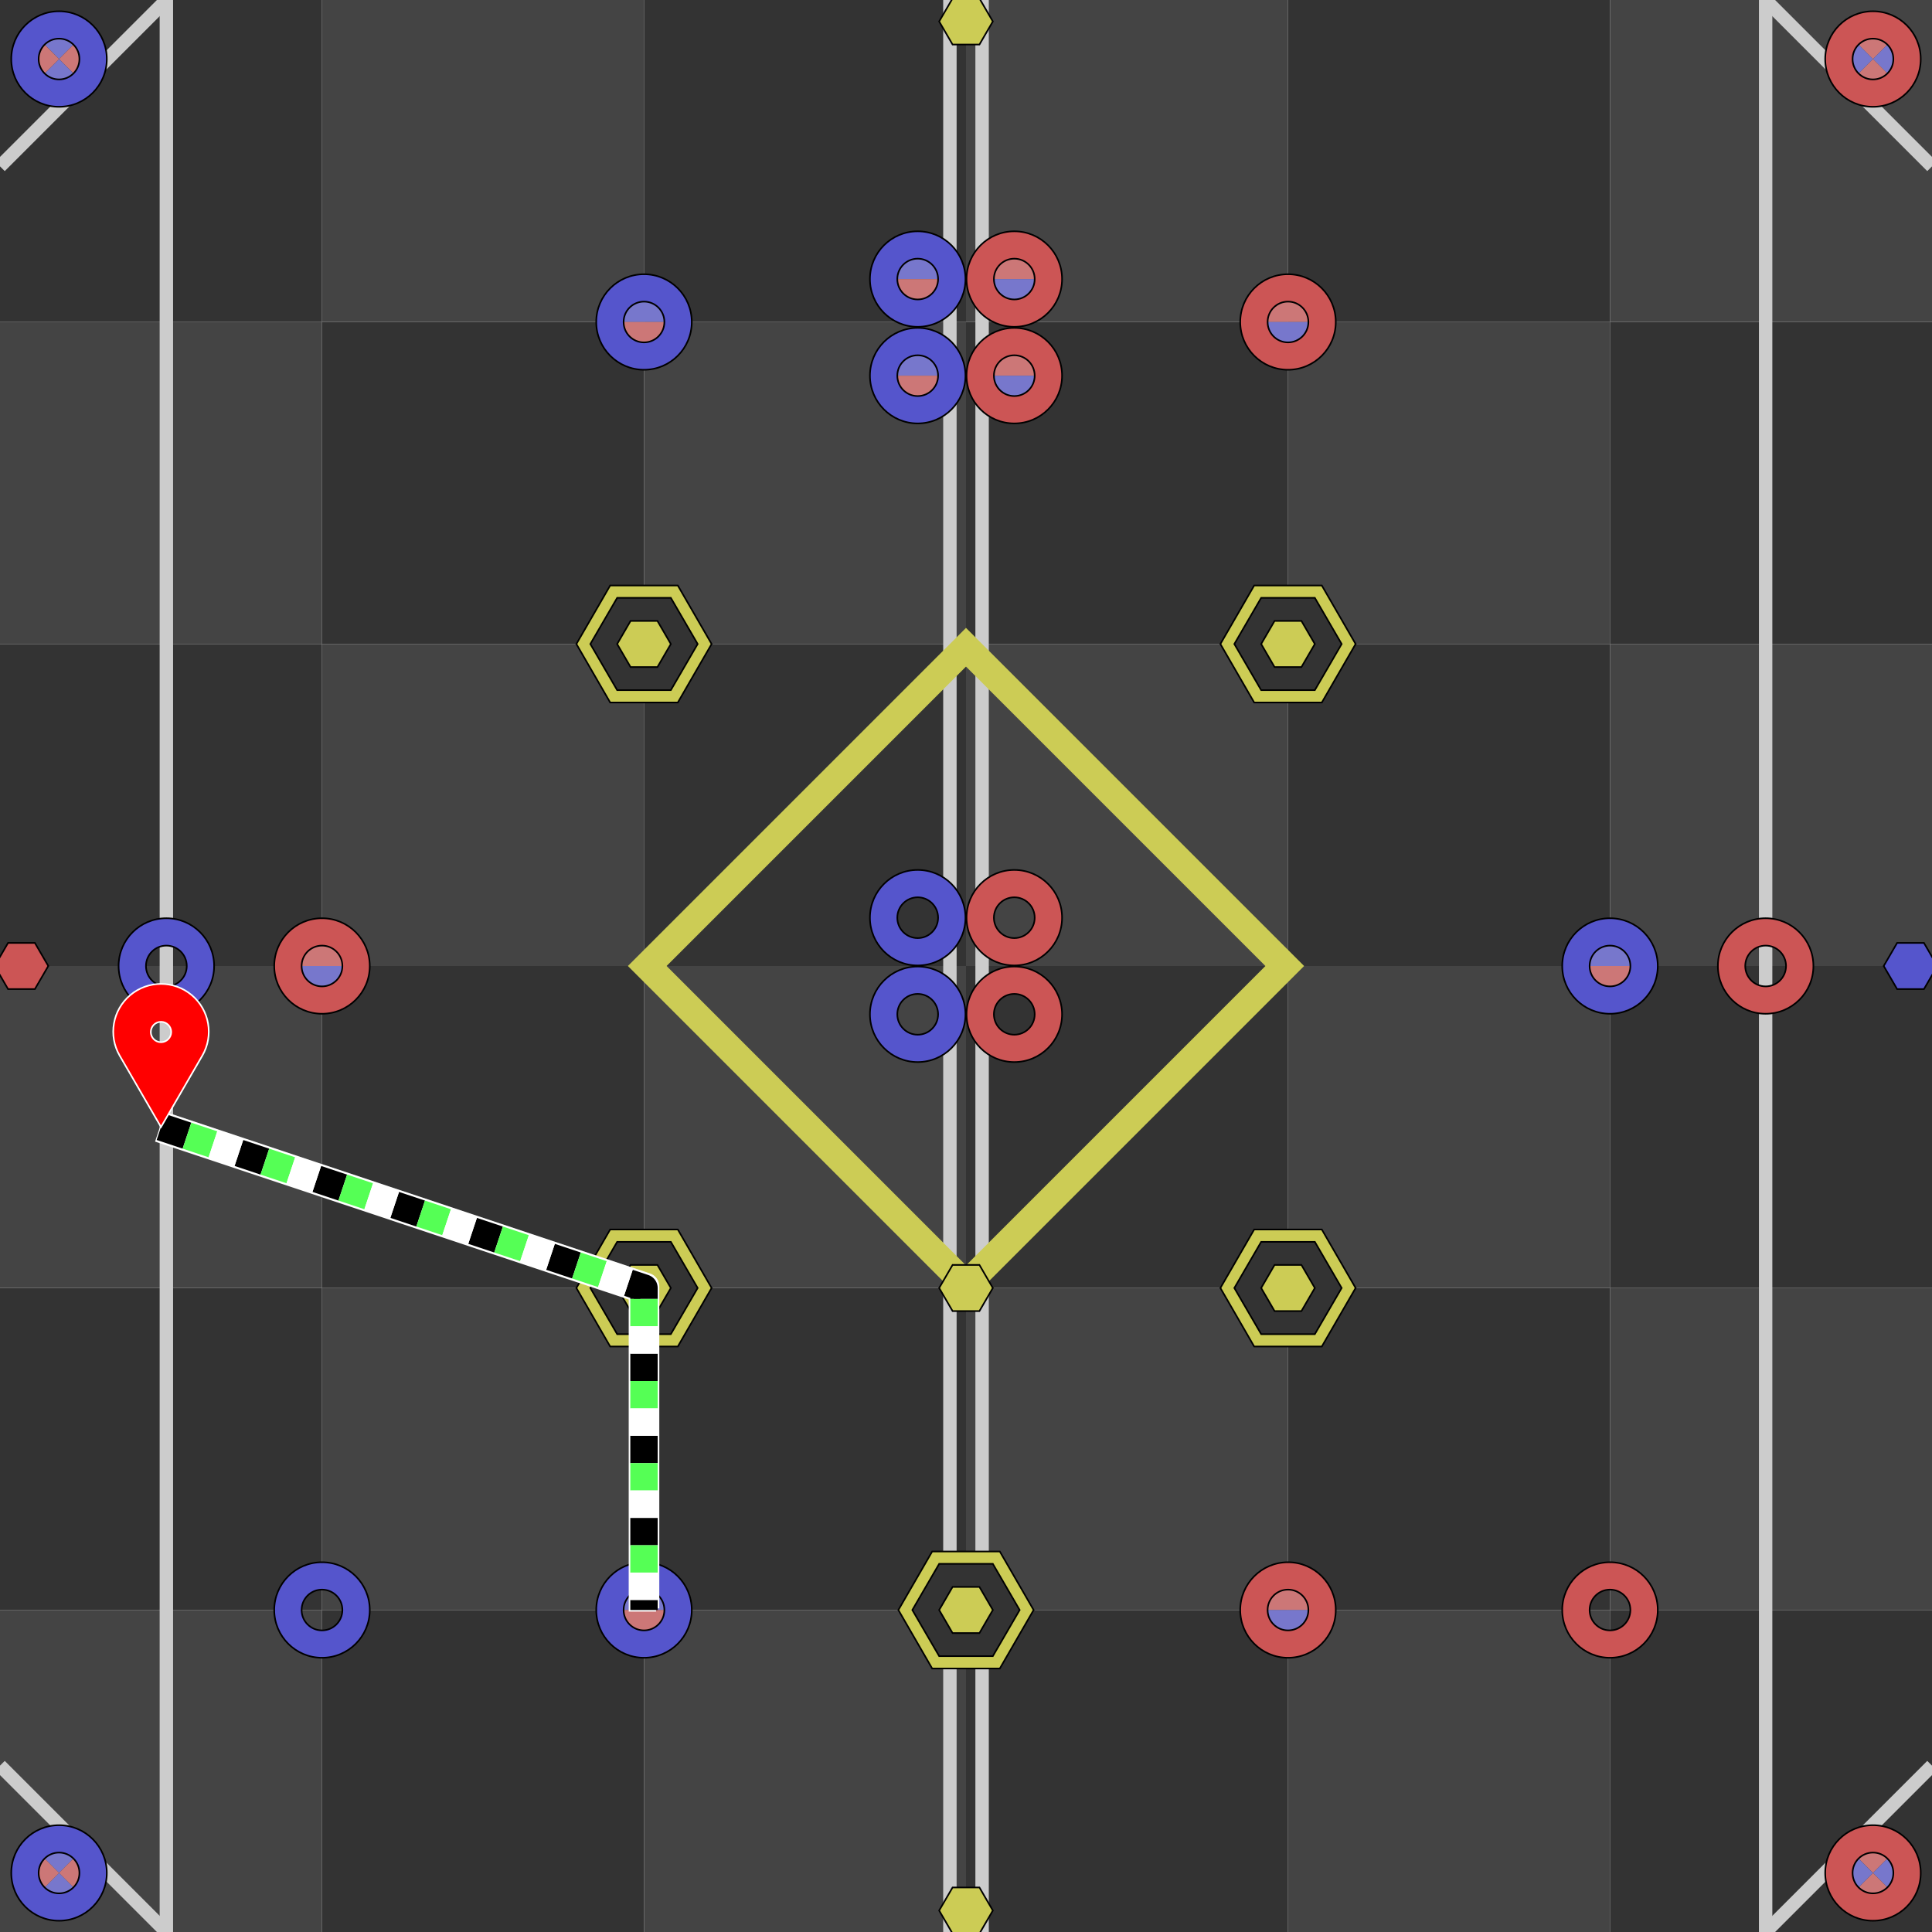
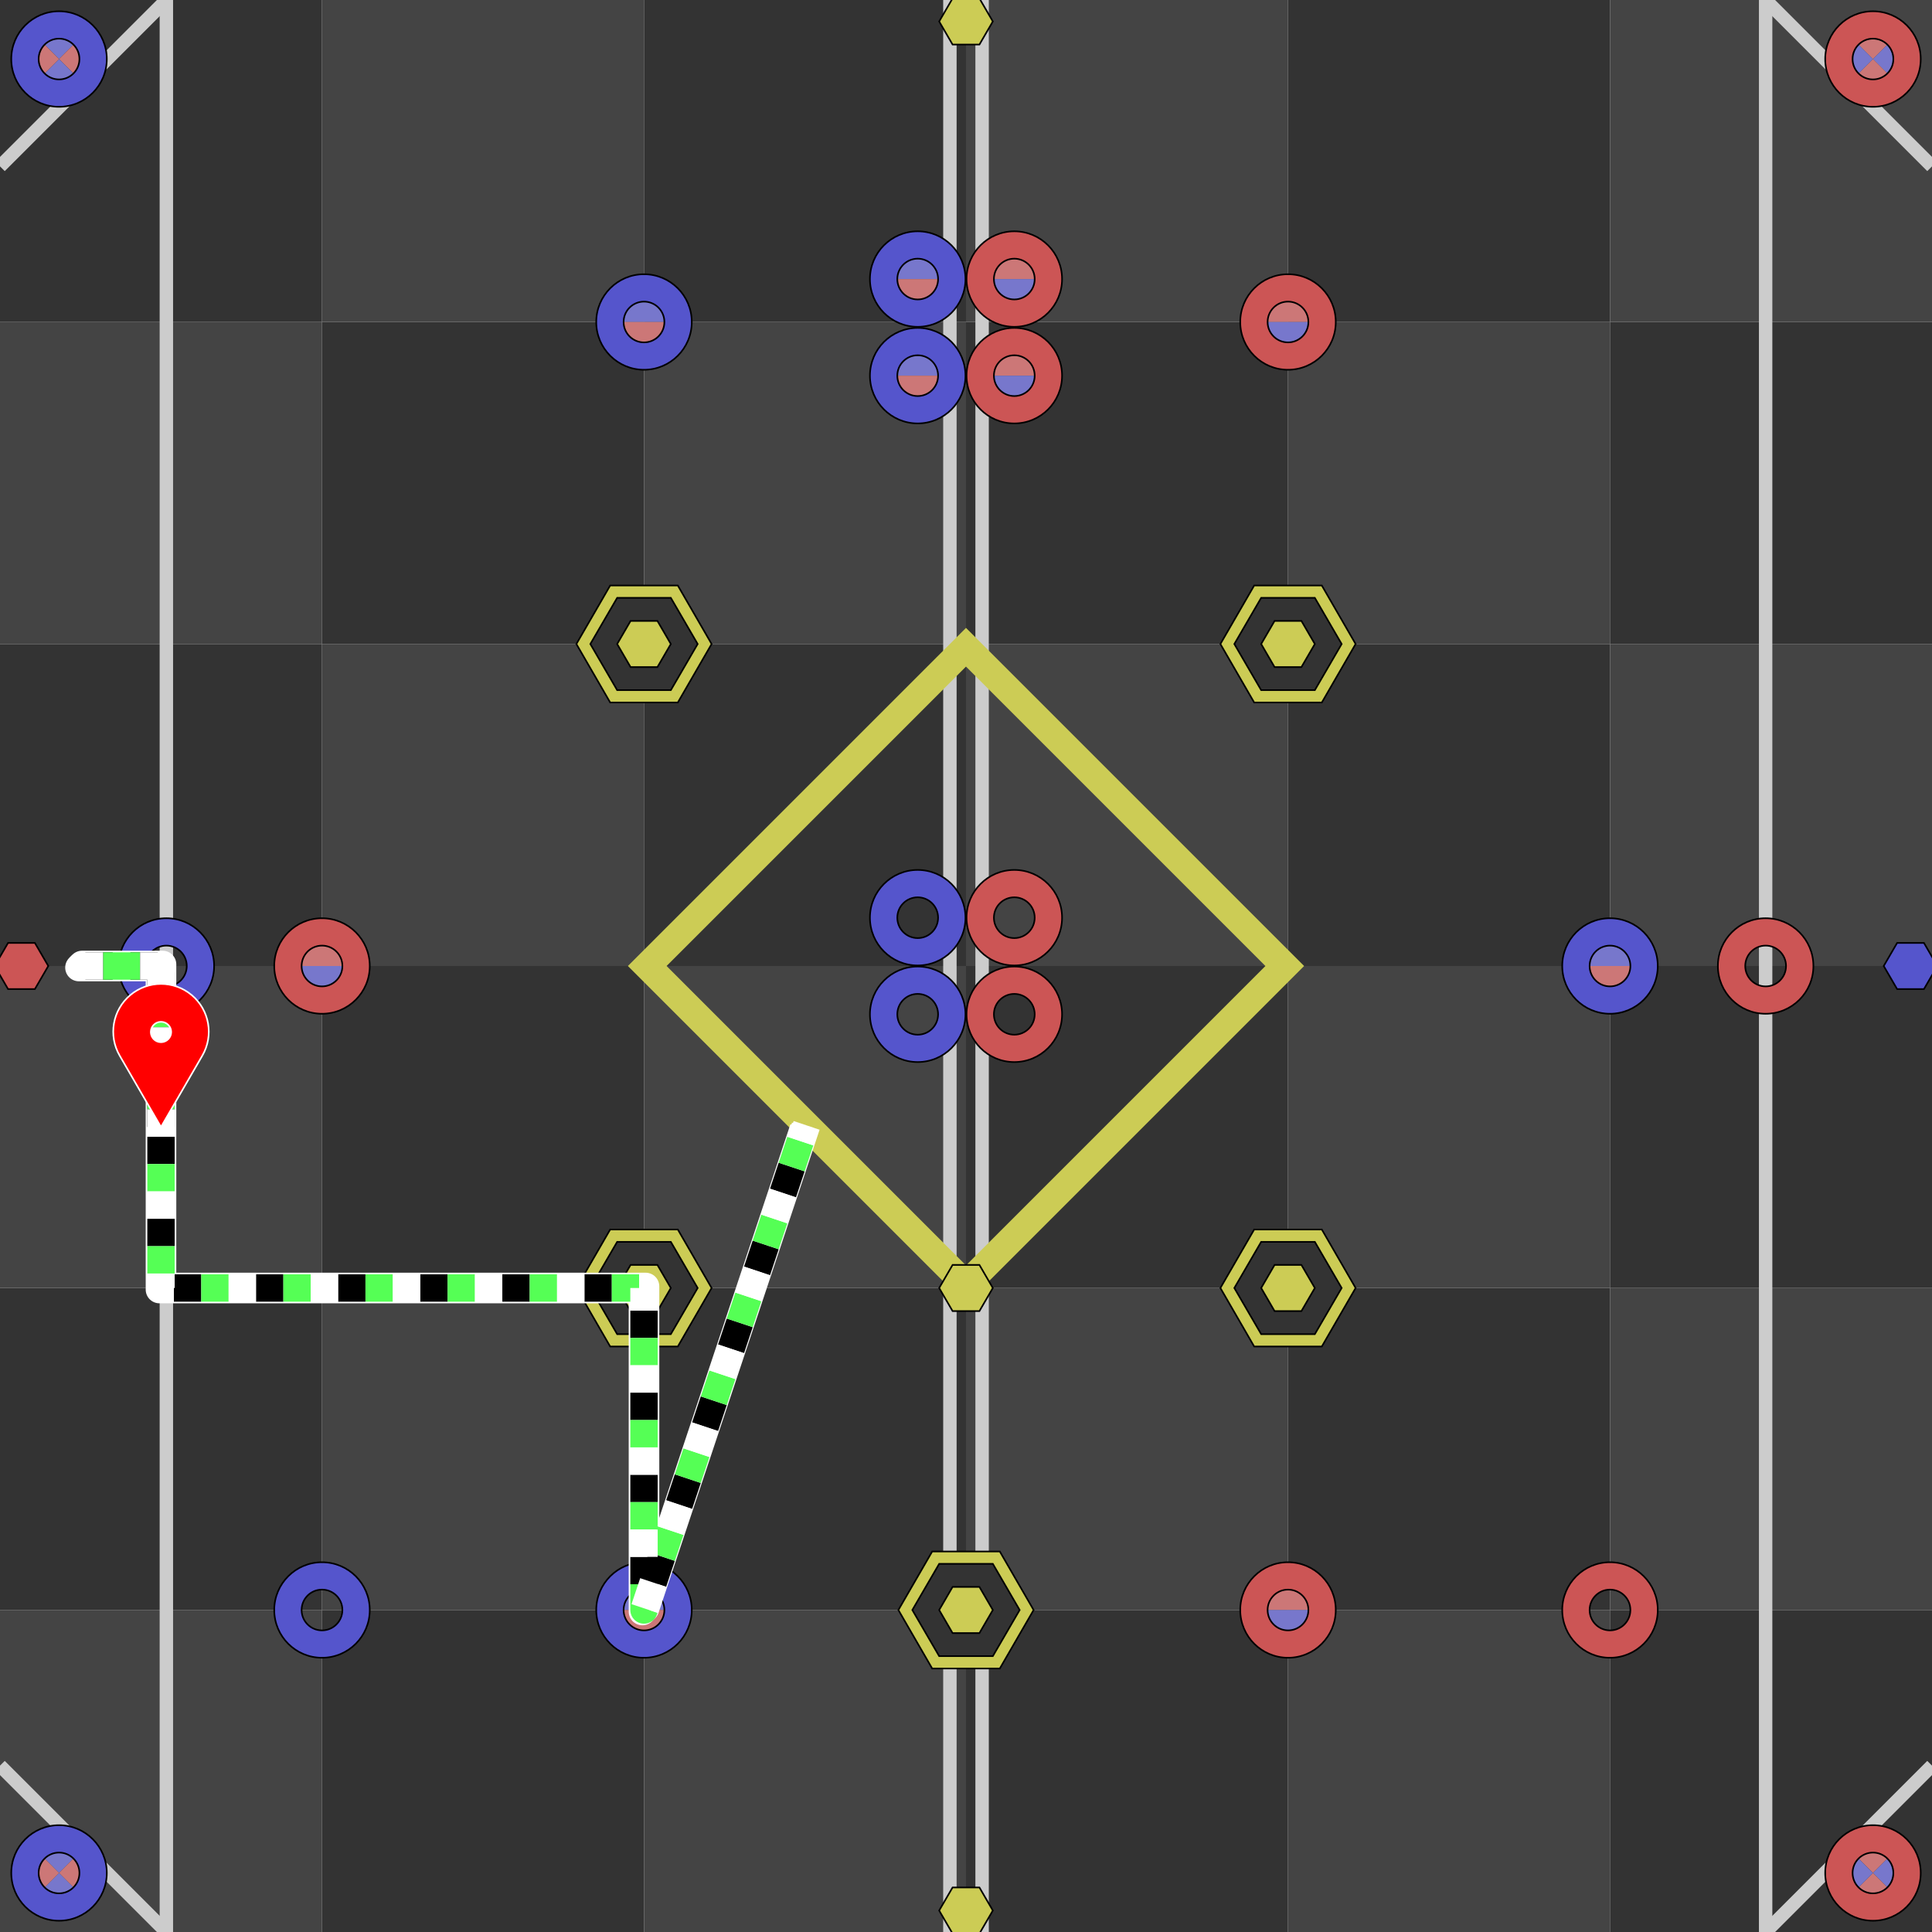
<svg xmlns="http://www.w3.org/2000/svg" version="1.1" width="600" height="600" viewBox="-1800 -1800 3600 3600">
  <g transform="scale(1, -1)">
    <rect x="-1800" y="-1800" width="600" height="600" fill="#444444" />
    <rect x="-1800" y="-1200" width="600" height="600" fill="#333333" />
    <rect x="-1800" y="-600" width="600" height="600" fill="#444444" />
    <rect x="-1800" y="0" width="600" height="600" fill="#333333" />
    <rect x="-1800" y="600" width="600" height="600" fill="#444444" />
    <rect x="-1800" y="1200" width="600" height="600" fill="#333333" />
    <rect x="-1200" y="-1800" width="600" height="600" fill="#333333" />
    <rect x="-1200" y="-1200" width="600" height="600" fill="#444444" />
    <rect x="-1200" y="-600" width="600" height="600" fill="#333333" />
    <rect x="-1200" y="0" width="600" height="600" fill="#444444" />
    <rect x="-1200" y="600" width="600" height="600" fill="#333333" />
    <rect x="-1200" y="1200" width="600" height="600" fill="#444444" />
    <rect x="-600" y="-1800" width="600" height="600" fill="#444444" />
    <rect x="-600" y="-1200" width="600" height="600" fill="#333333" />
    <rect x="-600" y="-600" width="600" height="600" fill="#444444" />
    <rect x="-600" y="0" width="600" height="600" fill="#333333" />
    <rect x="-600" y="600" width="600" height="600" fill="#444444" />
    <rect x="-600" y="1200" width="600" height="600" fill="#333333" />
    <rect x="0" y="-1800" width="600" height="600" fill="#333333" />
    <rect x="0" y="-1200" width="600" height="600" fill="#444444" />
    <rect x="0" y="-600" width="600" height="600" fill="#333333" />
    <rect x="0" y="0" width="600" height="600" fill="#444444" />
    <rect x="0" y="600" width="600" height="600" fill="#333333" />
    <rect x="0" y="1200" width="600" height="600" fill="#444444" />
    <rect x="600" y="-1800" width="600" height="600" fill="#444444" />
    <rect x="600" y="-1200" width="600" height="600" fill="#333333" />
    <rect x="600" y="-600" width="600" height="600" fill="#444444" />
    <rect x="600" y="0" width="600" height="600" fill="#333333" />
    <rect x="600" y="600" width="600" height="600" fill="#444444" />
    <rect x="600" y="1200" width="600" height="600" fill="#333333" />
    <rect x="1200" y="-1800" width="600" height="600" fill="#333333" />
    <rect x="1200" y="-1200" width="600" height="600" fill="#444444" />
    <rect x="1200" y="-600" width="600" height="600" fill="#333333" />
    <rect x="1200" y="0" width="600" height="600" fill="#444444" />
    <rect x="1200" y="600" width="600" height="600" fill="#333333" />
    <rect x="1200" y="1200" width="600" height="600" fill="#444444" />
    <line x1="-1490" y1="-1800" x2="-1490" y2="1800" stroke="#cccccc" stroke-width="25" />
    <line x1="-30" y1="-1800" x2="-30" y2="1800" stroke="#cccccc" stroke-width="25" />
    <line x1="30" y1="-1800" x2="30" y2="1800" stroke="#cccccc" stroke-width="25" />
    <line x1="1490" y1="-1800" x2="1490" y2="1800" stroke="#cccccc" stroke-width="25" />
    <line x1="-1800" y1="-1490" x2="-1490" y2="-1800" stroke="#cccccc" stroke-width="25" />
    <line x1="1800" y1="-1490" x2="1490" y2="-1800" stroke="#cccccc" stroke-width="25" />
    <line x1="-1800" y1="1490" x2="-1490" y2="1800" stroke="#cccccc" stroke-width="25" />
    <line x1="1800" y1="1490" x2="1490" y2="1800" stroke="#cccccc" stroke-width="25" />
    <rect x="-420" y="-420" width="840" height="840" transform="rotate(45)" stroke="#cccc55" fill="none" stroke-width="51" />
    <polygon points="-1710,0 -1735,43 -1785,43 -1810,0 -1785,-43 -1735,-43" fill="#cc5555" stroke="#000000" stroke-width="3" />
    <polygon points="1810,0 1785,43 1735,43 1710,0 1735,-43 1785,-43" fill="#5555cc" stroke="#000000" stroke-width="3" />
    <polygon points="50,1760 25,1803 -25,1803 -50,1760 -25,1717 25,1717" fill="#cccc55" stroke="#000000" stroke-width="3" />
    <polygon points="50,-600 25,-557 -25,-557 -50,-600 -25,-643 25,-643" fill="#cccc55" stroke="#000000" stroke-width="3" />
    <polygon points="50,-1760 25,-1717 -25,-1717 -50,-1760 -25,-1803 25,-1803" fill="#cccc55" stroke="#000000" stroke-width="3" />
    <polygon points="-474,600 -537,709 -663,709 -726,600 -663,491 -537,491" fill="#cccc55" stroke="#000000" stroke-width="3" />
    <polygon points="-500,600 -550,686 -650,686 -700,600 -650,514 -550,514" fill="#333333" stroke="#000000" stroke-width="3" />
    <polygon points="-550,600 -575,643 -625,643 -650,600 -625,557 -575,557" fill="#cccc55" stroke="#000000" stroke-width="3" />
    <polygon points="726,600 663,709 537,709 474,600 537,491 663,491" fill="#cccc55" stroke="#000000" stroke-width="3" />
    <polygon points="700,600 650,686 550,686 500,600 550,514 650,514" fill="#333333" stroke="#000000" stroke-width="3" />
    <polygon points="650,600 625,643 575,643 550,600 575,557 625,557" fill="#cccc55" stroke="#000000" stroke-width="3" />
    <polygon points="-474,-600 -537,-491 -663,-491 -726,-600 -663,-709 -537,-709" fill="#cccc55" stroke="#000000" stroke-width="3" />
    <polygon points="-500,-600 -550,-514 -650,-514 -700,-600 -650,-686 -550,-686" fill="#333333" stroke="#000000" stroke-width="3" />
    <polygon points="-550,-600 -575,-557 -625,-557 -650,-600 -625,-643 -575,-643" fill="#cccc55" stroke="#000000" stroke-width="3" />
    <polygon points="726,-600 663,-491 537,-491 474,-600 537,-709 663,-709" fill="#cccc55" stroke="#000000" stroke-width="3" />
    <polygon points="700,-600 650,-514 550,-514 500,-600 550,-686 650,-686" fill="#333333" stroke="#000000" stroke-width="3" />
    <polygon points="650,-600 625,-557 575,-557 550,-600 575,-643 625,-643" fill="#cccc55" stroke="#000000" stroke-width="3" />
    <polygon points="126,-1200 63,-1091 -63,-1091 -126,-1200 -63,-1309 63,-1309" fill="#cccc55" stroke="#000000" stroke-width="3" />
    <polygon points="100,-1200 50,-1114 -50,-1114 -100,-1200 -50,-1286 50,-1286" fill="#333333" stroke="#000000" stroke-width="3" />
    <polygon points="50,-1200 25,-1157 -25,-1157 -50,-1200 -25,-1243 25,-1243" fill="#cccc55" stroke="#000000" stroke-width="3" />
    <path d="M 1690,1690 l -63,63 a 89,89 0 0,0 126,0 z" fill="#cc7777" />
    <path d="M 1690,1690 l 63,63 a 89,89 0 0,0 0,-126 z" fill="#7777cc" />
    <path d="M 1690,1690 l 63,-63 a 89,89 0 0,0 -126,0 z" fill="#cc7777" />
    <path d="M 1690,1690 l -63,-63 a 89,89 0 0,0 0,126 z" fill="#7777cc" />
    <path d="M 1601,1690 a 89 89 0 0 0 178 0 a 89 89 0 0 0 -178 0 z m 51 0 a 38 38 0 0 0 76 0 a 38 38 0 0 0 -76 0 z" fill="#cc5555" stroke="#000000" stroke-width="3" fill-rule="evenodd" />
    <path d="M 1690,-1690 l -63,63 a 89,89 0 0,0 126,0 z" fill="#cc7777" />
    <path d="M 1690,-1690 l 63,63 a 89,89 0 0,0 0,-126 z" fill="#7777cc" />
    <path d="M 1690,-1690 l 63,-63 a 89,89 0 0,0 -126,0 z" fill="#cc7777" />
    <path d="M 1690,-1690 l -63,-63 a 89,89 0 0,0 0,126 z" fill="#7777cc" />
    <path d="M 1601,-1690 a 89 89 0 0 0 178 0 a 89 89 0 0 0 -178 0 z m 51 0 a 38 38 0 0 0 76 0 a 38 38 0 0 0 -76 0 z" fill="#cc5555" stroke="#000000" stroke-width="3" fill-rule="evenodd" />
    <path d="M -1690,1690 l -63,63 a 89,89 0 0,0 126,0 z" fill="#7777cc" />
    <path d="M -1690,1690 l 63,63 a 89,89 0 0,0 0,-126 z" fill="#cc7777" />
    <path d="M -1690,1690 l 63,-63 a 89,89 0 0,0 -126,0 z" fill="#7777cc" />
    <path d="M -1690,1690 l -63,-63 a 89,89 0 0,0 0,126 z" fill="#cc7777" />
    <path d="M -1779,1690 a 89 89 0 0 0 178 0 a 89 89 0 0 0 -178 0 z m 51 0 a 38 38 0 0 0 76 0 a 38 38 0 0 0 -76 0 z" fill="#5555cc" stroke="#000000" stroke-width="3" fill-rule="evenodd" />
    <path d="M -1690,-1690 l -63,63 a 89,89 0 0,0 126,0 z" fill="#7777cc" />
    <path d="M -1690,-1690 l 63,63 a 89,89 0 0,0 0,-126 z" fill="#cc7777" />
    <path d="M -1690,-1690 l 63,-63 a 89,89 0 0,0 -126,0 z" fill="#7777cc" />
    <path d="M -1690,-1690 l -63,-63 a 89,89 0 0,0 0,126 z" fill="#cc7777" />
    <path d="M -1779,-1690 a 89 89 0 0 0 178 0 a 89 89 0 0 0 -178 0 z m 51 0 a 38 38 0 0 0 76 0 a 38 38 0 0 0 -76 0 z" fill="#5555cc" stroke="#000000" stroke-width="3" fill-rule="evenodd" />
    <path d="M 1,1280 a 89,89 0 1,0 178,0" fill="#cc7777" />
    <path d="M 1,1280 a 89,89 0 1,1 178,0" fill="#7777cc" />
    <path d="M 1,1280 a 89 89 0 0 0 178 0 a 89 89 0 0 0 -178 0 z m 51 0 a 38 38 0 0 0 76 0 a 38 38 0 0 0 -76 0 z" fill="#cc5555" stroke="#000000" stroke-width="3" fill-rule="evenodd" />
    <path d="M 511,1200 a 89,89 0 1,0 178,0" fill="#cc7777" />
    <path d="M 511,1200 a 89,89 0 1,1 178,0" fill="#7777cc" />
    <path d="M 511,1200 a 89 89 0 0 0 178 0 a 89 89 0 0 0 -178 0 z m 51 0 a 38 38 0 0 0 76 0 a 38 38 0 0 0 -76 0 z" fill="#cc5555" stroke="#000000" stroke-width="3" fill-rule="evenodd" />
    <path d="M 1,1100 a 89,89 0 1,0 178,0" fill="#cc7777" />
    <path d="M 1,1100 a 89,89 0 1,1 178,0" fill="#7777cc" />
    <path d="M 1,1100 a 89 89 0 0 0 178 0 a 89 89 0 0 0 -178 0 z m 51 0 a 38 38 0 0 0 76 0 a 38 38 0 0 0 -76 0 z" fill="#cc5555" stroke="#000000" stroke-width="3" fill-rule="evenodd" />
    <path d="M -1289,0 a 89,89 0 1,0 178,0" fill="#cc7777" />
    <path d="M -1289,0 a 89,89 0 1,1 178,0" fill="#7777cc" />
    <path d="M -1289,0 a 89 89 0 0 0 178 0 a 89 89 0 0 0 -178 0 z m 51 0 a 38 38 0 0 0 76 0 a 38 38 0 0 0 -76 0 z" fill="#cc5555" stroke="#000000" stroke-width="3" fill-rule="evenodd" />
    <path d="M 511,-1200 a 89,89 0 1,0 178,0" fill="#cc7777" />
    <path d="M 511,-1200 a 89,89 0 1,1 178,0" fill="#7777cc" />
    <path d="M 511,-1200 a 89 89 0 0 0 178 0 a 89 89 0 0 0 -178 0 z m 51 0 a 38 38 0 0 0 76 0 a 38 38 0 0 0 -76 0 z" fill="#cc5555" stroke="#000000" stroke-width="3" fill-rule="evenodd" />
    <path d="M -179,1280 a 89,89 0 1,0 178,0" fill="#7777cc" />
    <path d="M -179,1280 a 89,89 0 1,1 178,0" fill="#cc7777" />
    <path d="M -179,1280 a 89 89 0 0 0 178 0 a 89 89 0 0 0 -178 0 z m 51 0 a 38 38 0 0 0 76 0 a 38 38 0 0 0 -76 0 z" fill="#5555cc" stroke="#000000" stroke-width="3" fill-rule="evenodd" />
    <path d="M -689,1200 a 89,89 0 1,0 178,0" fill="#7777cc" />
    <path d="M -689,1200 a 89,89 0 1,1 178,0" fill="#cc7777" />
    <path d="M -689,1200 a 89 89 0 0 0 178 0 a 89 89 0 0 0 -178 0 z m 51 0 a 38 38 0 0 0 76 0 a 38 38 0 0 0 -76 0 z" fill="#5555cc" stroke="#000000" stroke-width="3" fill-rule="evenodd" />
    <path d="M -179,1100 a 89,89 0 1,0 178,0" fill="#7777cc" />
    <path d="M -179,1100 a 89,89 0 1,1 178,0" fill="#cc7777" />
    <path d="M -179,1100 a 89 89 0 0 0 178 0 a 89 89 0 0 0 -178 0 z m 51 0 a 38 38 0 0 0 76 0 a 38 38 0 0 0 -76 0 z" fill="#5555cc" stroke="#000000" stroke-width="3" fill-rule="evenodd" />
    <path d="M 1111,0 a 89,89 0 1,0 178,0" fill="#7777cc" />
    <path d="M 1111,0 a 89,89 0 1,1 178,0" fill="#cc7777" />
    <path d="M 1111,0 a 89 89 0 0 0 178 0 a 89 89 0 0 0 -178 0 z m 51 0 a 38 38 0 0 0 76 0 a 38 38 0 0 0 -76 0 z" fill="#5555cc" stroke="#000000" stroke-width="3" fill-rule="evenodd" />
    <path d="M -689,-1200 a 89,89 0 1,0 178,0" fill="#7777cc" />
    <path d="M -689,-1200 a 89,89 0 1,1 178,0" fill="#cc7777" />
    <path d="M -689,-1200 a 89 89 0 0 0 178 0 a 89 89 0 0 0 -178 0 z m 51 0 a 38 38 0 0 0 76 0 a 38 38 0 0 0 -76 0 z" fill="#5555cc" stroke="#000000" stroke-width="3" fill-rule="evenodd" />
    <path d="M 1,90 a 89 89 0 0 0 178 0 a 89 89 0 0 0 -178 0 z m 51 0 a 38 38 0 0 0 76 0 a 38 38 0 0 0 -76 0 z" fill="#cc5555" stroke="#000000" stroke-width="3" fill-rule="evenodd" />
    <path d="M 1401,0 a 89 89 0 0 0 178 0 a 89 89 0 0 0 -178 0 z m 51 0 a 38 38 0 0 0 76 0 a 38 38 0 0 0 -76 0 z" fill="#cc5555" stroke="#000000" stroke-width="3" fill-rule="evenodd" />
    <path d="M 1,-90 a 89 89 0 0 0 178 0 a 89 89 0 0 0 -178 0 z m 51 0 a 38 38 0 0 0 76 0 a 38 38 0 0 0 -76 0 z" fill="#cc5555" stroke="#000000" stroke-width="3" fill-rule="evenodd" />
    <path d="M 1111,-1200 a 89 89 0 0 0 178 0 a 89 89 0 0 0 -178 0 z m 51 0 a 38 38 0 0 0 76 0 a 38 38 0 0 0 -76 0 z" fill="#cc5555" stroke="#000000" stroke-width="3" fill-rule="evenodd" />
    <path d="M -179,90 a 89 89 0 0 0 178 0 a 89 89 0 0 0 -178 0 z m 51 0 a 38 38 0 0 0 76 0 a 38 38 0 0 0 -76 0 z" fill="#5555cc" stroke="#000000" stroke-width="3" fill-rule="evenodd" />
    <path d="M -1579,0 a 89 89 0 0 0 178 0 a 89 89 0 0 0 -178 0 z m 51 0 a 38 38 0 0 0 76 0 a 38 38 0 0 0 -76 0 z" fill="#5555cc" stroke="#000000" stroke-width="3" fill-rule="evenodd" />
    <path d="M -179,-90 a 89 89 0 0 0 178 0 a 89 89 0 0 0 -178 0 z m 51 0 a 38 38 0 0 0 76 0 a 38 38 0 0 0 -76 0 z" fill="#5555cc" stroke="#000000" stroke-width="3" fill-rule="evenodd" />
    <path d="M -1289,-1200 a 89 89 0 0 0 178 0 a 89 89 0 0 0 -178 0 z m 51 0 a 38 38 0 0 0 76 0 a 38 38 0 0 0 -76 0 z" fill="#5555cc" stroke="#000000" stroke-width="3" fill-rule="evenodd" />
-     <polyline points="-1497,-297 -597,-597 -597,-1197" fill="none" stroke="#ffffff" stroke-width="51" stroke-linejoin="round" />
-     <polyline points="-1503,-303 -603,-603 -603,-1203" fill="none" stroke="#ffffff" stroke-width="51" stroke-linejoin="round" />
-     <polyline points="-1500,-300 -600,-600 -600,-1200" fill="none" stroke="#000000" stroke-width="51" stroke-dasharray="51,102" stroke-linejoin="round" />
-     <polyline points="-1500,-300 -600,-600 -600,-1200" fill="none" stroke="#55ff55" stroke-width="51" stroke-dasharray="51,102" stroke-dashoffset="102" stroke-linejoin="round" />
-     <polyline points="-1500,-300 -600,-600 -600,-1200" fill="none" stroke="#ffffff" stroke-width="51" stroke-dasharray="51,102" stroke-dashoffset="51" stroke-linejoin="round" />
+     <polyline points="-1497,-297 -1497,3 -1647,3 -1497,3 -1497,-597 -597,-597 -597,-1197 -297,-297" fill="none" stroke="#ffffff" stroke-width="51" stroke-linejoin="round" />
+     <polyline points="-1503,-303 -1503,-3 -1653,-3 -1503,-3 -1503,-603 -603,-603 -603,-1203 -303,-303" fill="none" stroke="#ffffff" stroke-width="51" stroke-linejoin="round" />
+     <polyline points="-1500,-300 -1500,0 -1650,0 -1500,0 -1500,-600 -600,-600 -600,-1200 -300,-300" fill="none" stroke="#000000" stroke-width="51" stroke-dasharray="51,102" stroke-linejoin="round" />
+     <polyline points="-1500,-300 -1500,0 -1650,0 -1500,0 -1500,-600 -600,-600 -600,-1200 -300,-300" fill="none" stroke="#55ff55" stroke-width="51" stroke-dasharray="51,102" stroke-dashoffset="102" stroke-linejoin="round" />
+     <polyline points="-1500,-300 -1500,0 -1650,0 -1500,0 -1500,-600 -600,-600 -600,-1200 -300,-300" fill="none" stroke="#ffffff" stroke-width="51" stroke-dasharray="51,102" stroke-dashoffset="51" stroke-linejoin="round" />
    <path d="M -1500,-300 l -77 133 a 89 89 0 1 0 154 0 z m -19 177 a 19 19 0 0 0 38 0 a 19 19 0 0 0 -38 0 z" fill="#ff0000" stroke="#ffffff" stroke-width="3" fill-rule="evenodd" />
  </g>
</svg>
